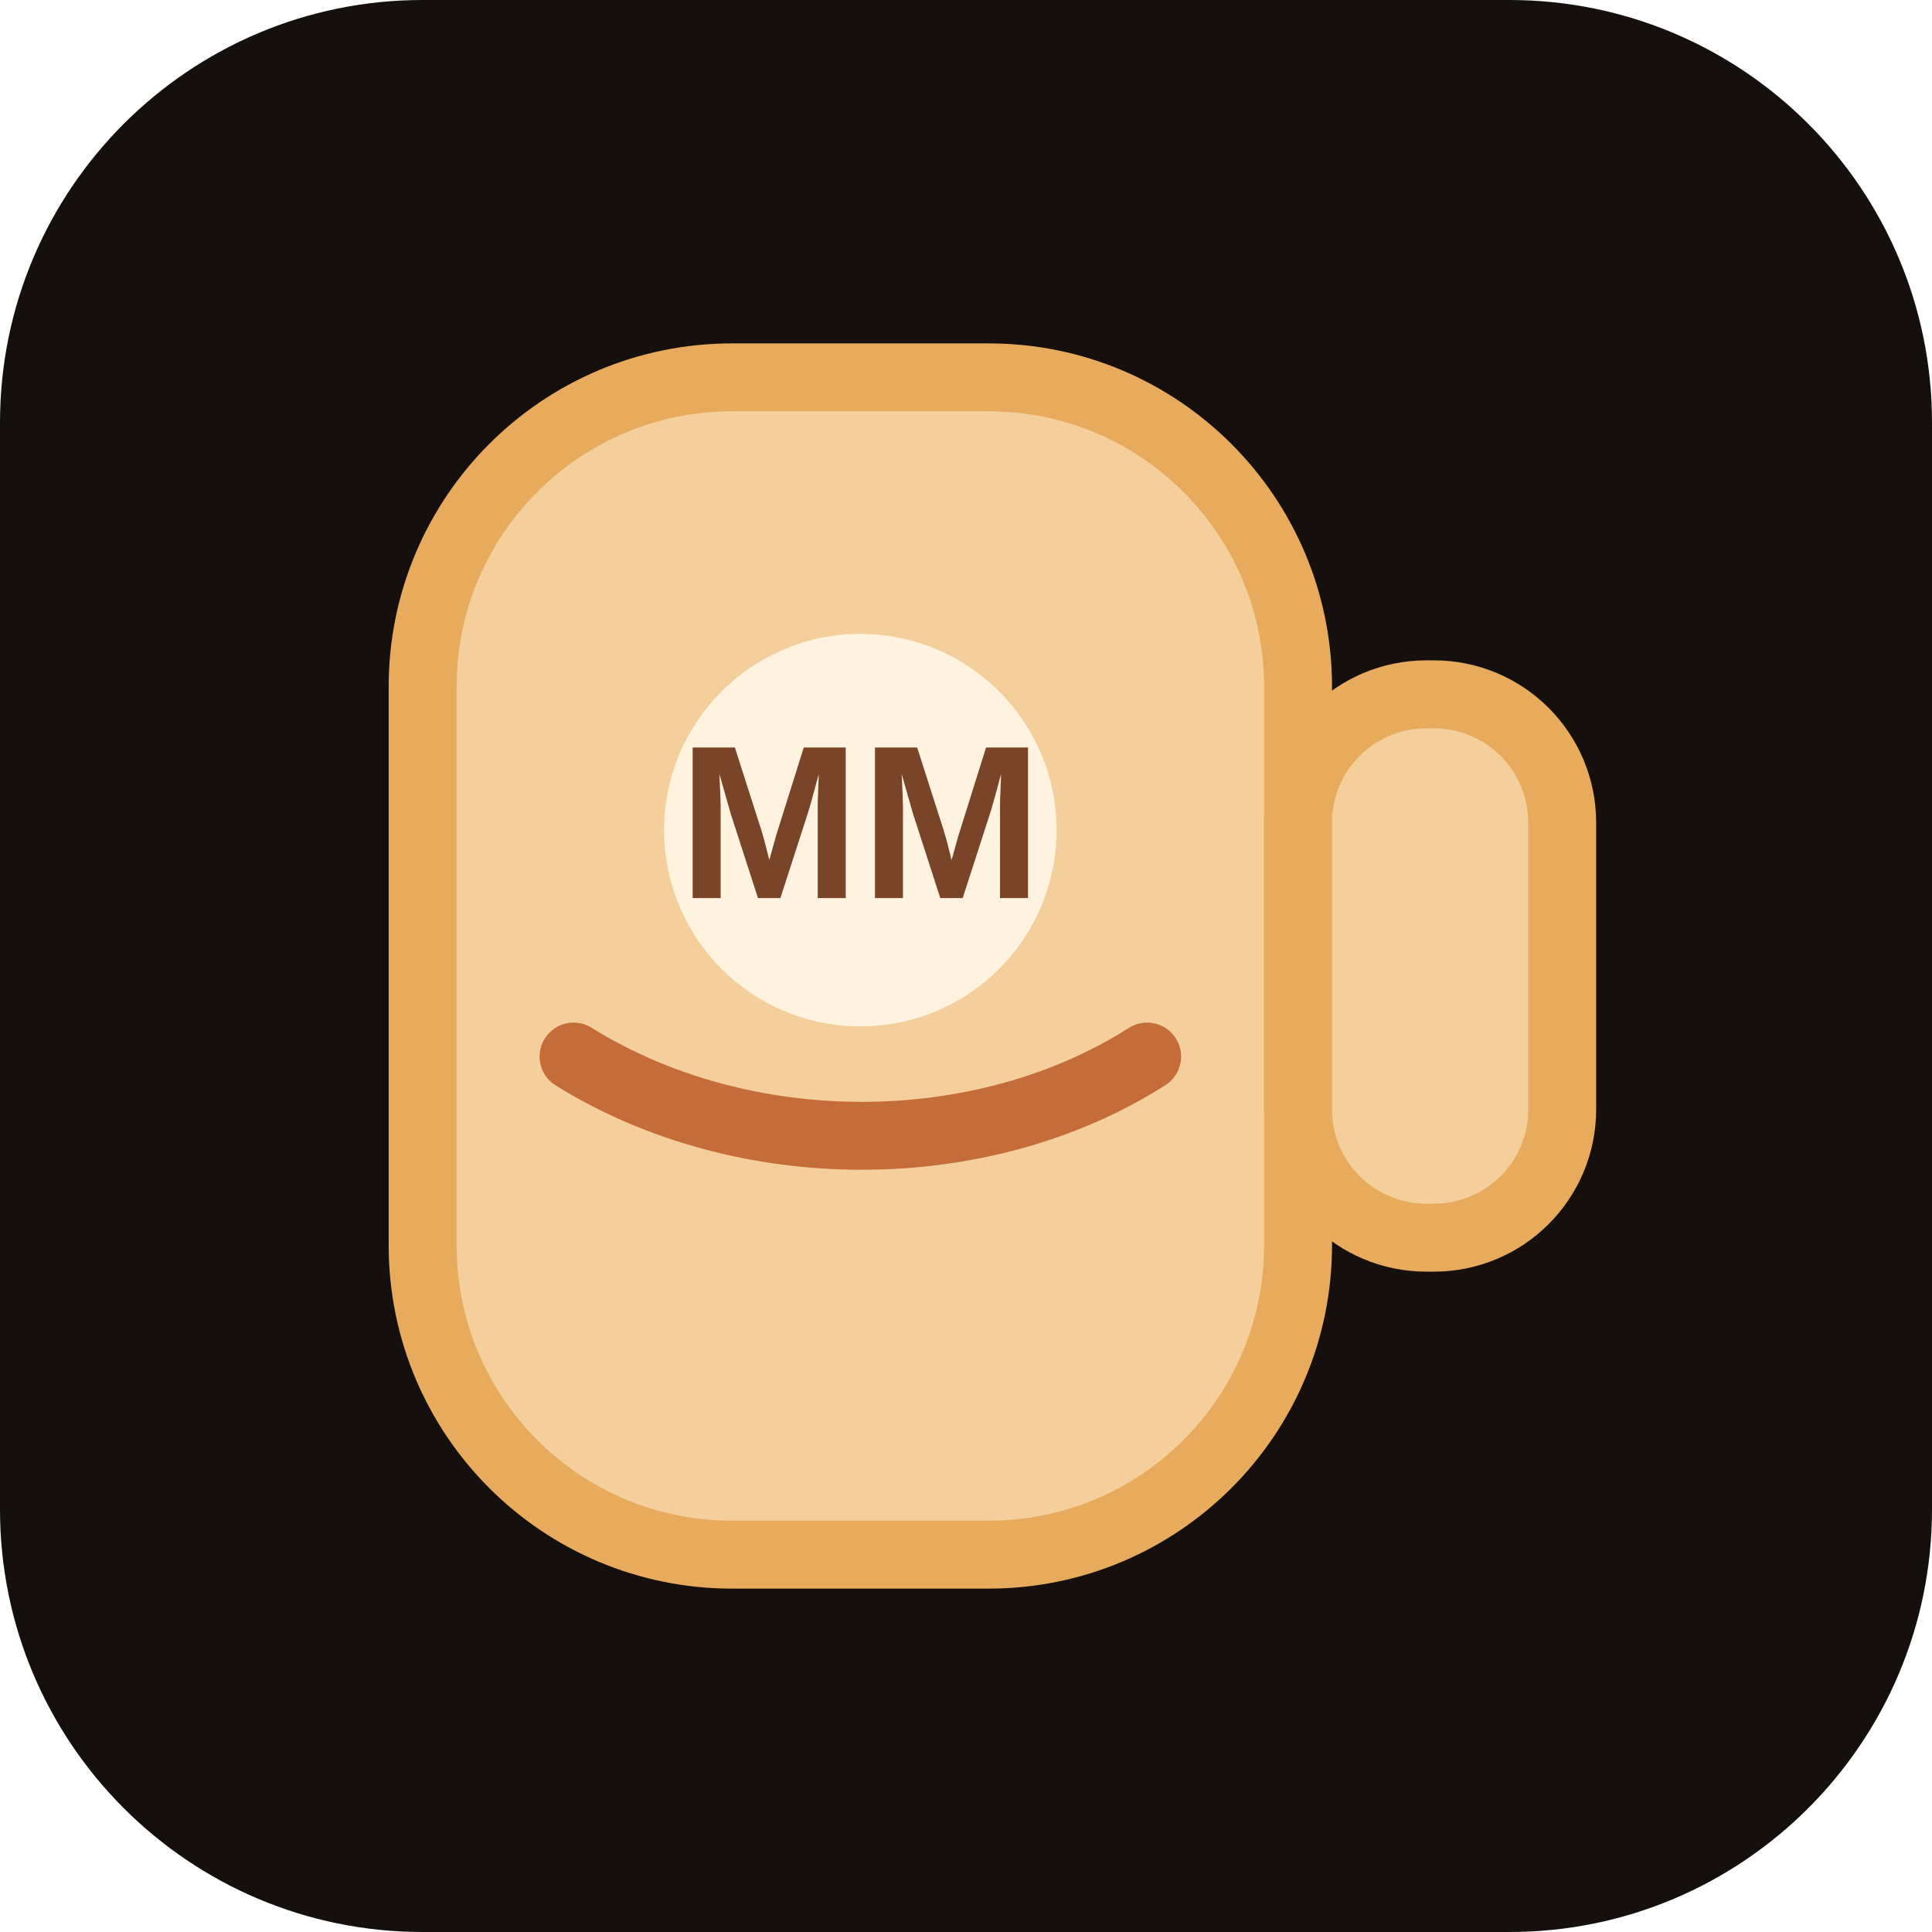
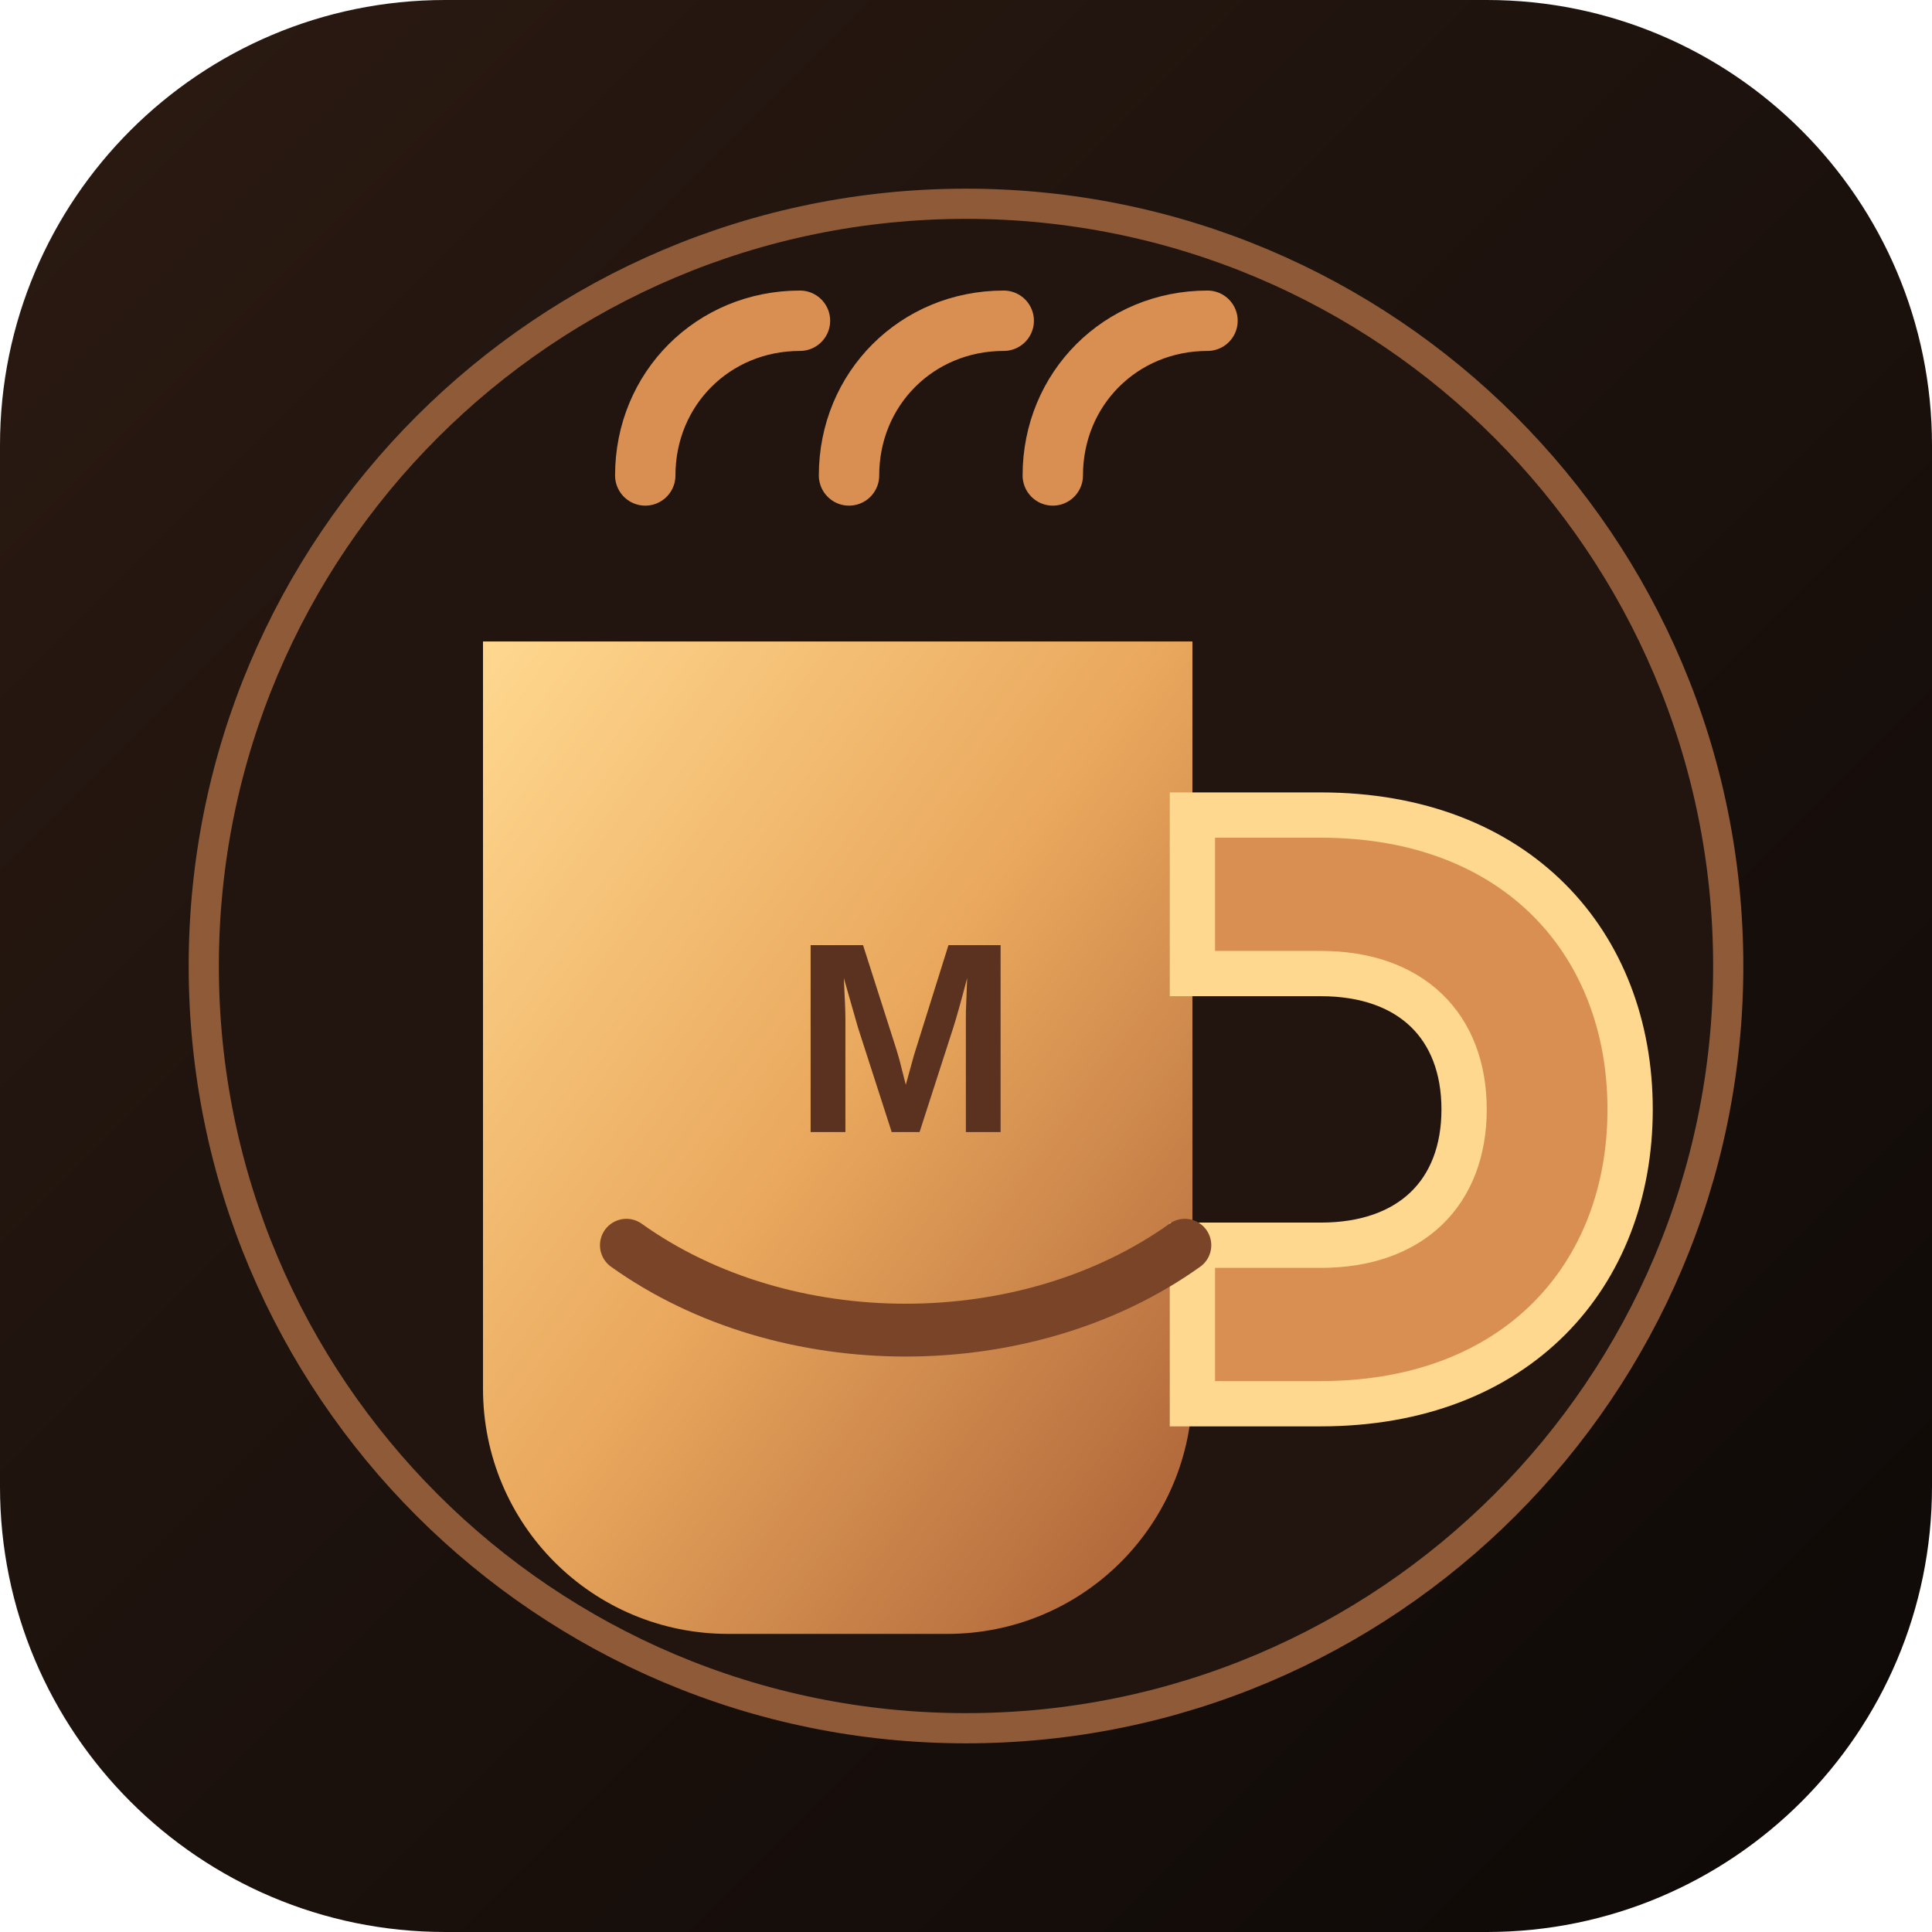
<svg xmlns="http://www.w3.org/2000/svg" viewBox="0 0 512 512">
-   <rect width="512" height="512" rx="112" fill="#15100d" />
-   <rect x="112" y="100" width="232" height="312" rx="82" fill="#f4cf9b" stroke="#e8aa5c" stroke-width="18" />
-   <rect x="344" y="184" width="70" height="144" rx="34" fill="#f4cf9b" stroke="#e8aa5c" stroke-width="18" />
-   <path d="M152 280c45 28 108 28 152 0" fill="none" stroke="#c56d38" stroke-width="18" stroke-linecap="round" />
-   <circle cx="228" cy="220" r="52" fill="#fff3df" />
-   <text x="228" y="238" text-anchor="middle" font-family="Arial, sans-serif" font-size="58" font-weight="700" fill="#7a4428">MM</text>
+   <defs>
+     <linearGradient id="background" x1="0" y1="0" x2="1" y2="1">
+       <stop offset="0" stop-color="#2b1a12" />
+       <stop offset="1" stop-color="#0d0907" />
+     </linearGradient>
+     <linearGradient id="gold" x1="0" y1="0" x2="1" y2="1">
+       <stop offset="0" stop-color="#ffd88f" />
+       <stop offset="0.48" stop-color="#e9a85d" />
+       <stop offset="1" stop-color="#a85d35" />
+     </linearGradient>
+   </defs>
+   <rect width="512" height="512" rx="118" fill="url(#background)" />
+   <circle cx="256" cy="256" r="202" fill="#22150f" stroke="#8f5a37" stroke-width="8" />
+   <path d="M128 170h188v198c0 36-29 65-65 65h-58c-36 0-65-29-65-65V170z" fill="url(#gold)" />
+   <path d="M316 216h34c52 0 82 34 82 78s-30 78-82 78h-34v-42h34c24 0 38-14 38-36s-14-36-38-36h-34v-42z" fill="#d98f52" stroke="#ffd88f" stroke-width="12" />
+   <path d="M171 126c0-23 18-41 41-41M225 126c0-23 18-41 41-41M279 126c0-23 18-41 41-41" fill="none" stroke="#d98f52" stroke-width="16" stroke-linecap="round" />
+   <path d="M166 330c42 30 106 30 148 0" fill="none" stroke="#7a4428" stroke-width="14" stroke-linecap="round" />
+   <text x="240" y="300" text-anchor="middle" font-family="Arial, sans-serif" font-size="72" font-weight="800" fill="#5a321f">M</text>
</svg>
